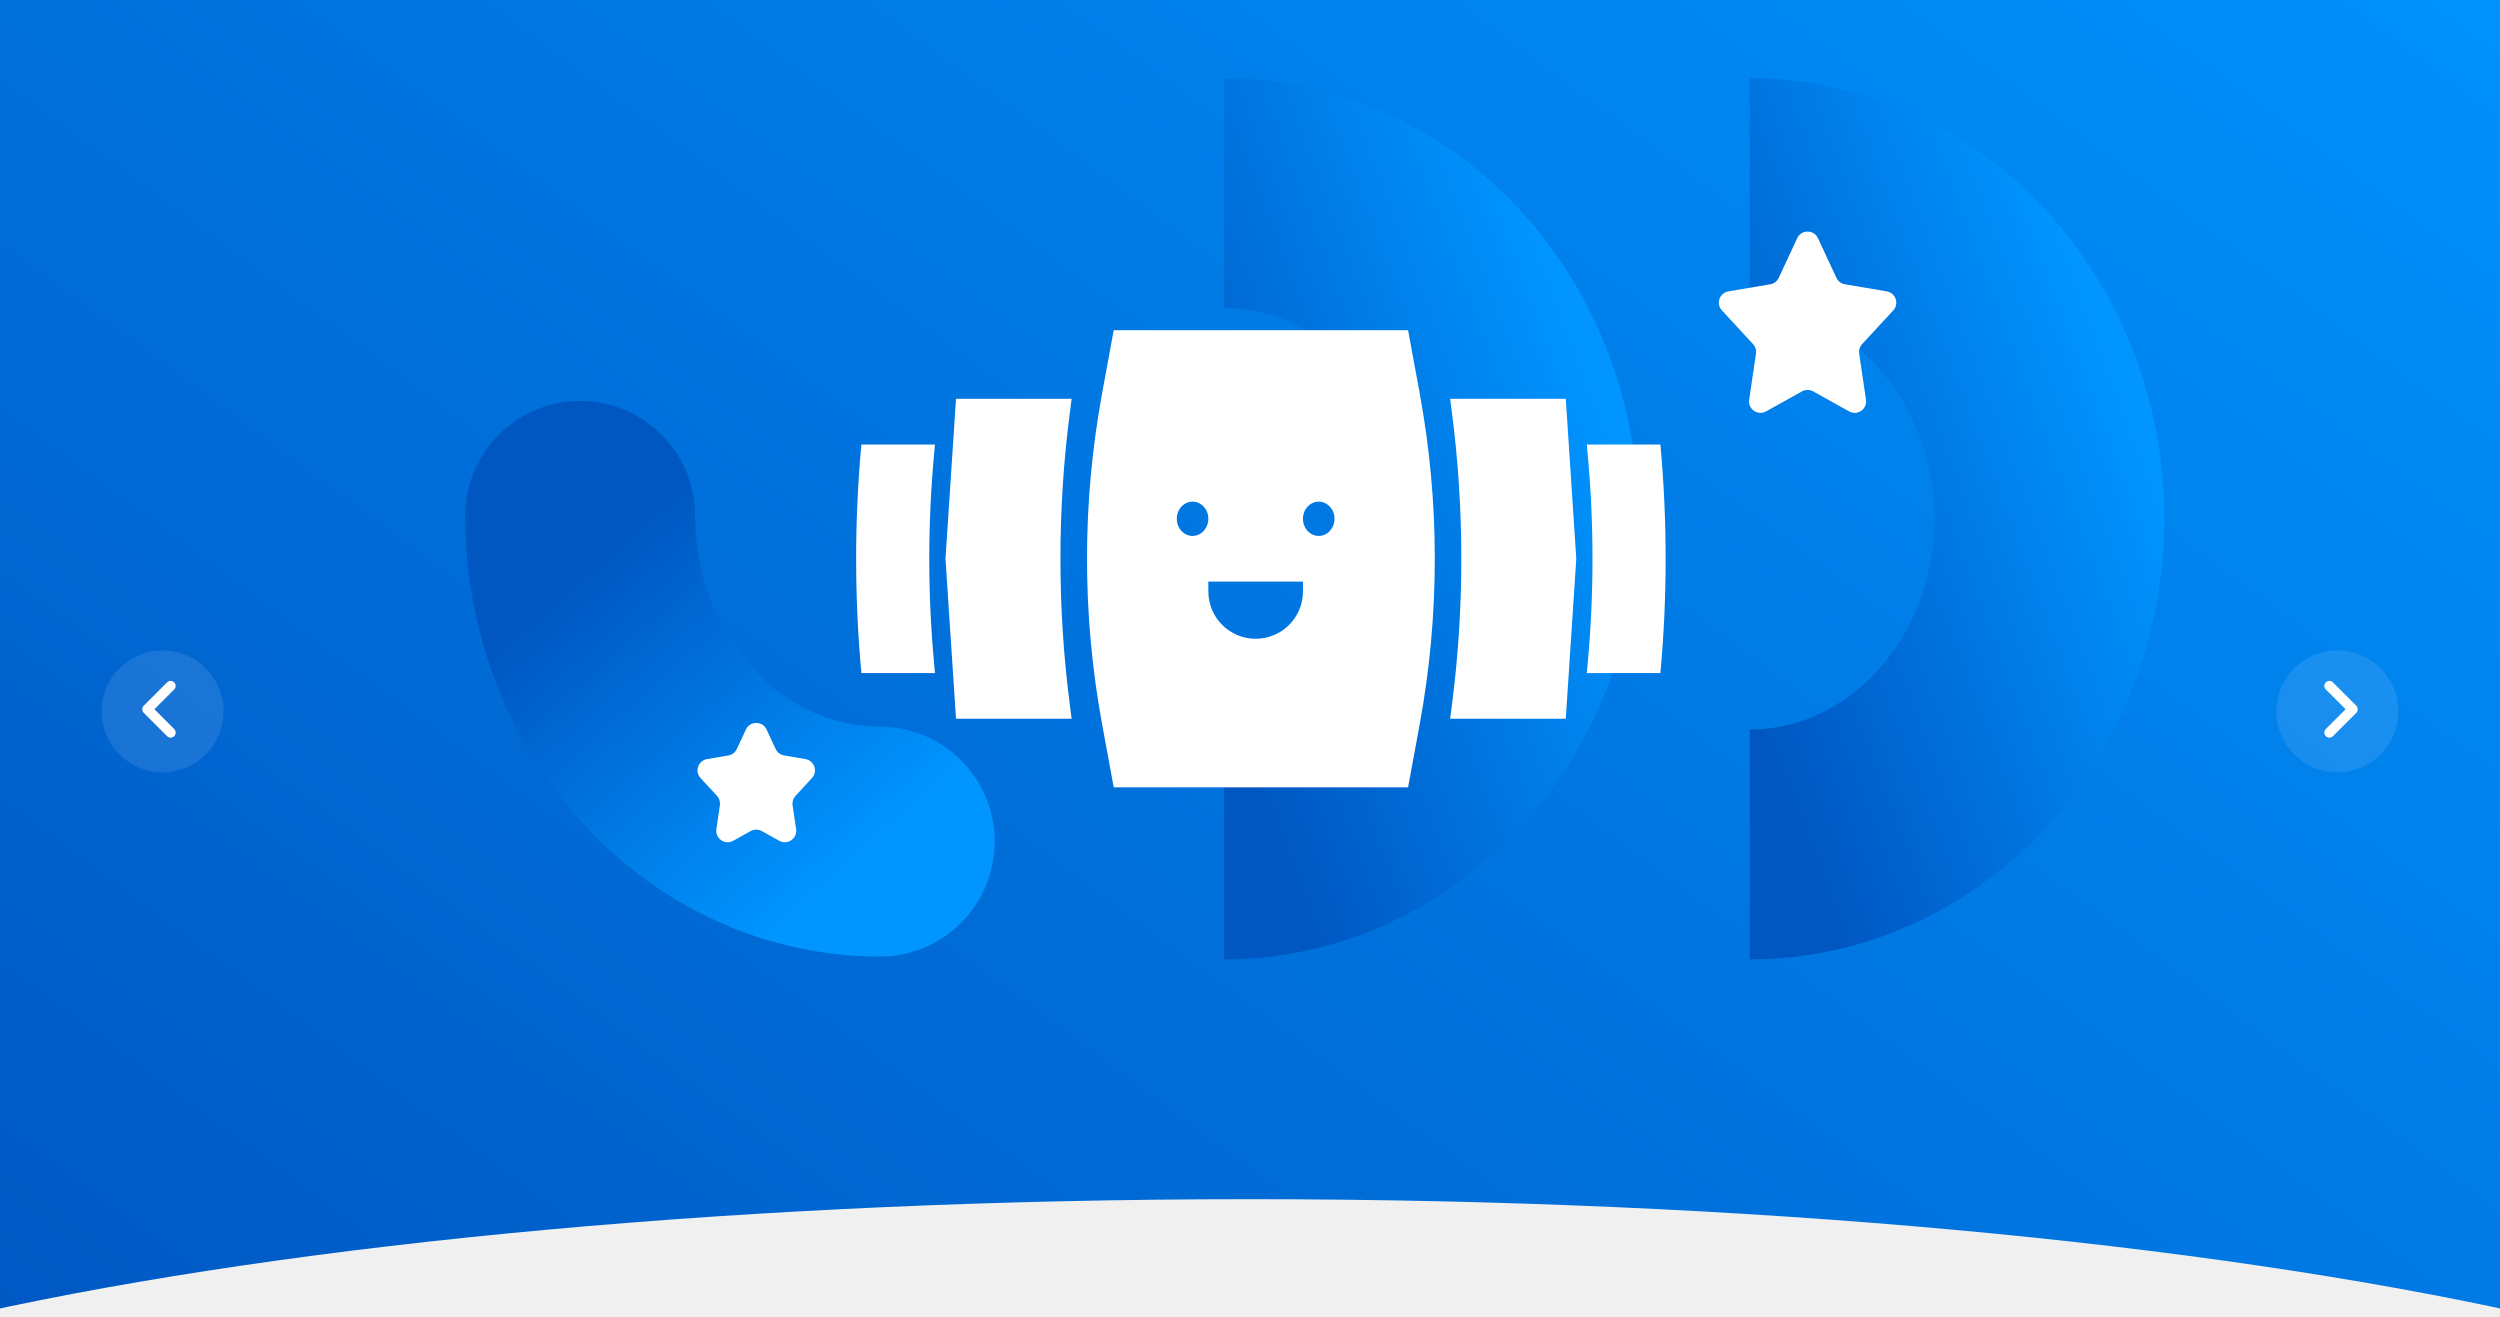
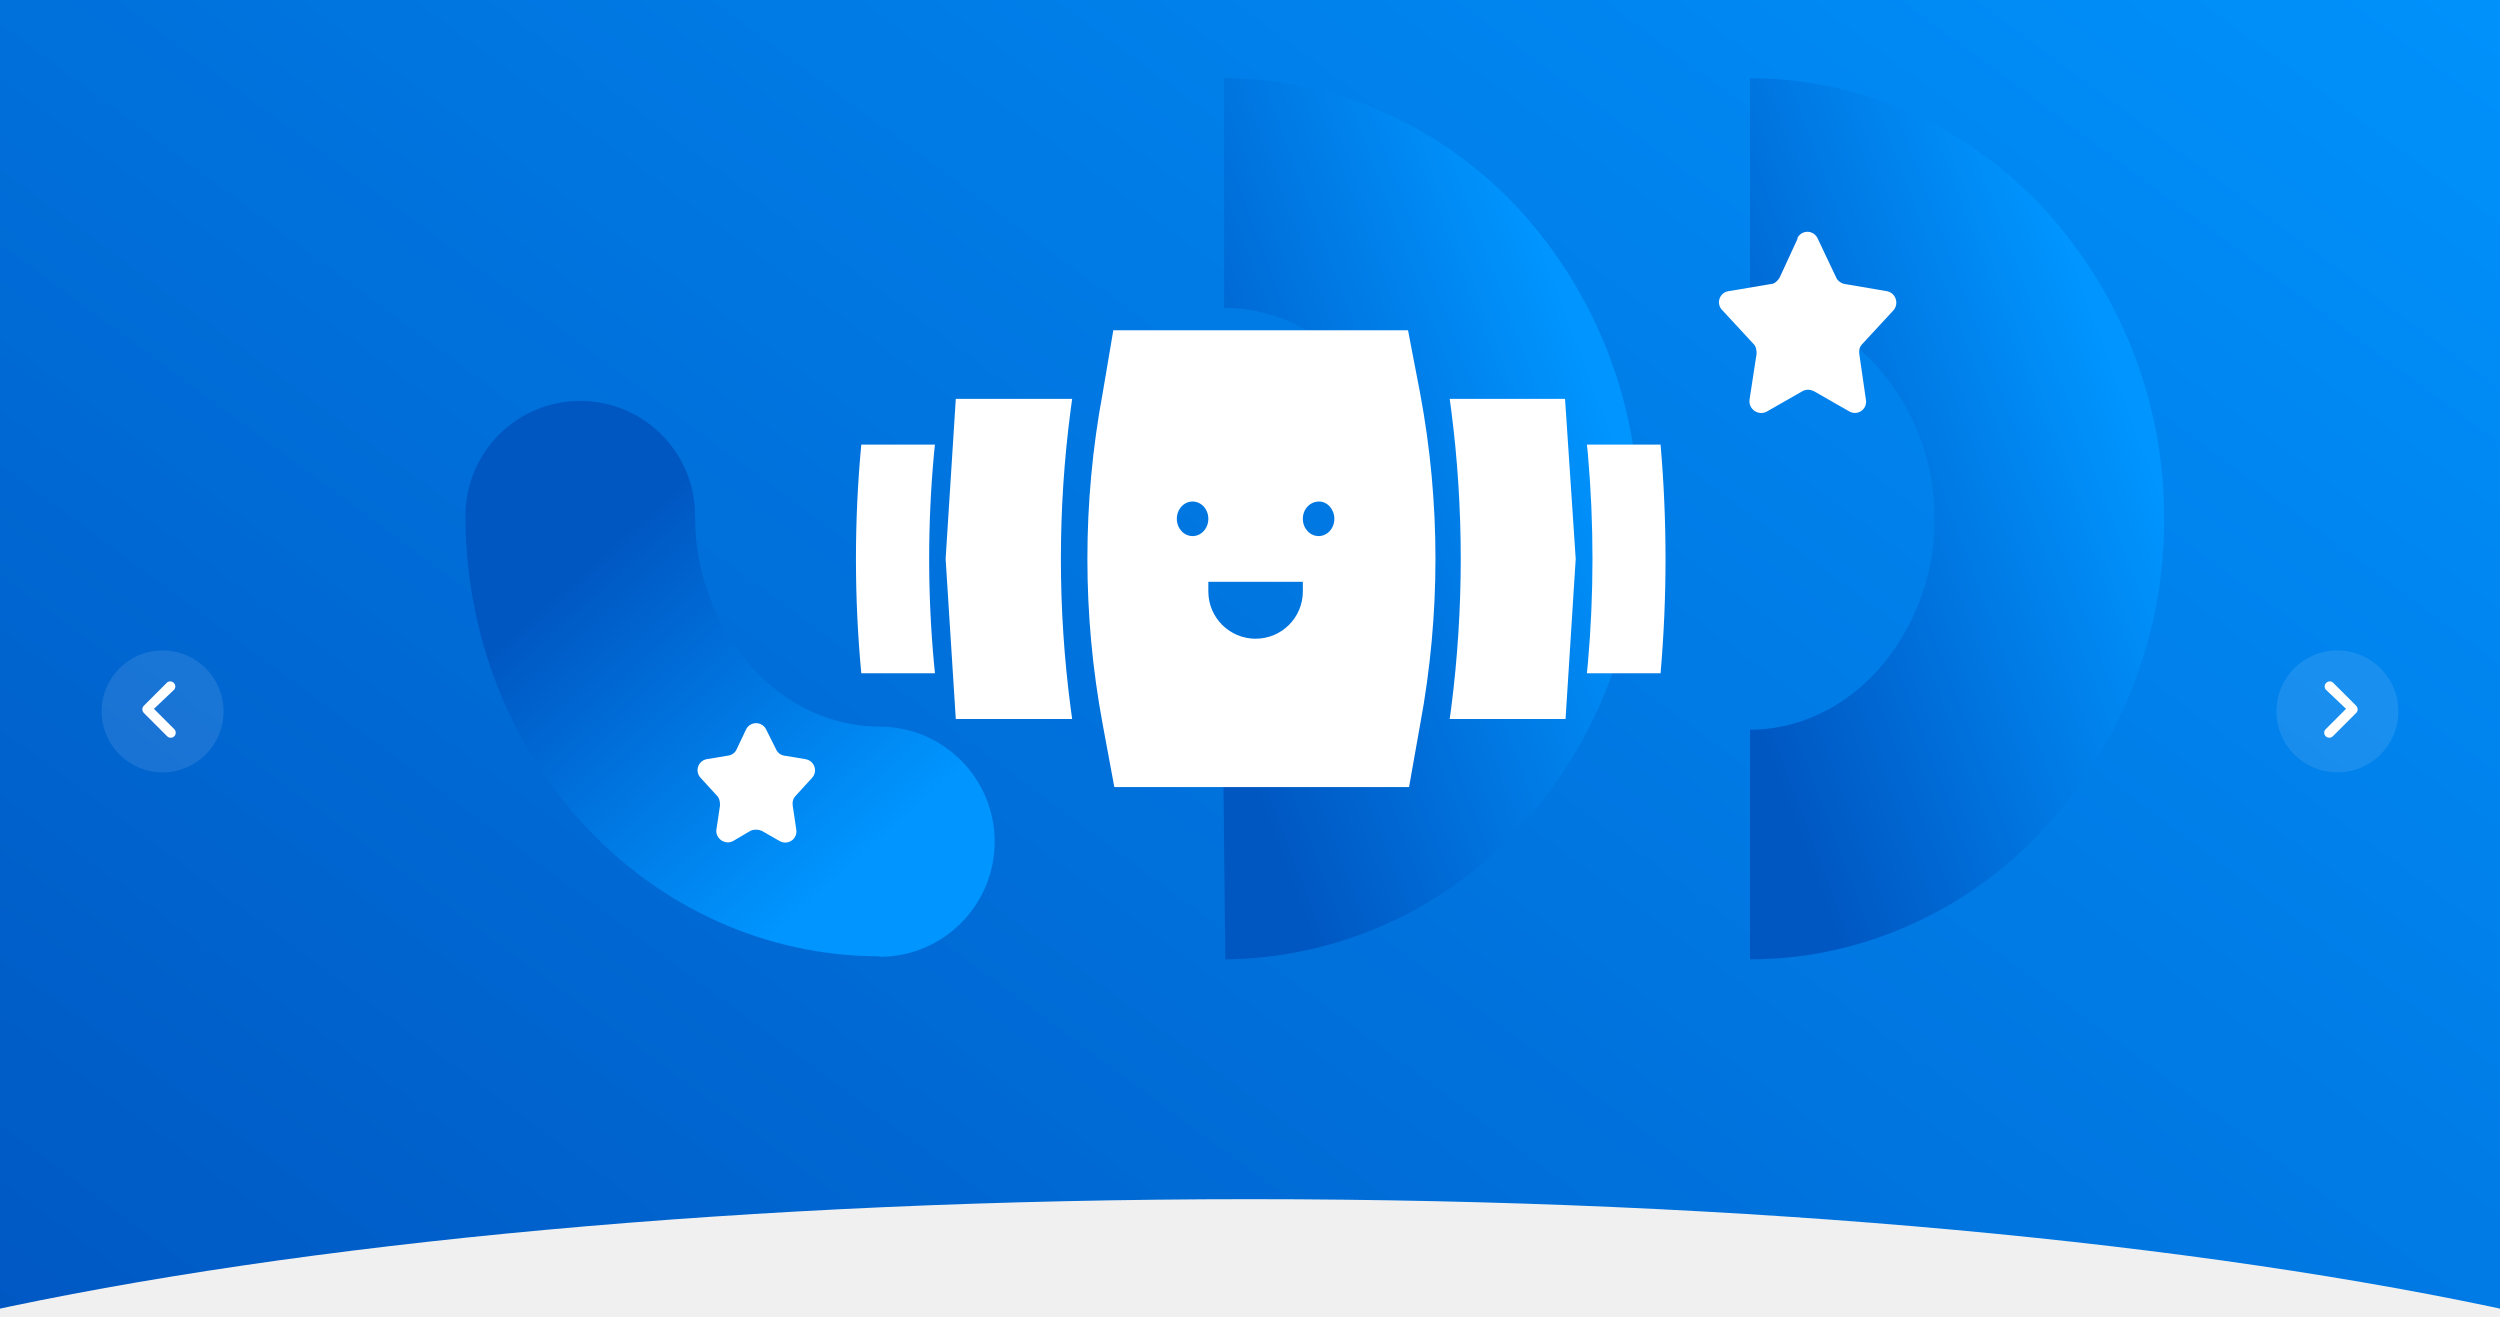
- <svg xmlns="http://www.w3.org/2000/svg" width="492" height="259" viewBox="0 0 492 259" fill="none">
-   <path fill-rule="evenodd" clip-rule="evenodd" d="M-1 0C-2.657 0 -4 1.343 -4 3V258.363C58.589 244.597 147.442 236 246 236C344.558 236 433.411 244.596 496 258.363V3C496 1.343 494.657 0 493 0H-1Z" fill="url(#paint0_linear_776_13891)" />
-   <path d="M344.353 166.19C359.992 166.19 374.99 159.437 386.049 147.417C397.107 135.397 403.32 119.094 403.32 102.095C403.32 85.096 397.107 68.793 386.049 56.773C374.99 44.753 359.992 38 344.353 38" stroke="url(#paint1_linear_776_13891)" stroke-width="45.244" />
-   <path d="M240.901 166.19C256.54 166.19 271.539 159.437 282.597 147.417C293.656 135.397 299.868 119.094 299.868 102.095C299.868 85.096 293.656 68.793 282.597 56.773C271.539 44.753 256.54 38 240.901 38" stroke="url(#paint2_linear_776_13891)" stroke-width="45.244" />
-   <path d="M136.794 101.533C136.794 89.039 126.666 78.911 114.173 78.911C101.679 78.911 91.551 89.039 91.551 101.533L136.794 101.533ZM173.14 188.25C185.634 188.25 195.762 178.122 195.762 165.628C195.762 153.134 185.634 143.006 173.14 143.006L173.14 188.25ZM91.551 101.533C91.551 123.951 99.727 145.792 114.796 162.171L148.092 131.539C141.044 123.878 136.794 113.113 136.794 101.533L91.551 101.533ZM114.796 162.171C129.923 178.614 150.864 188.25 173.14 188.25L173.14 143.006C164.138 143.006 155.082 139.136 148.092 131.539L114.796 162.171Z" fill="url(#paint3_linear_776_13891)" />
-   <path d="M353.694 46.87C354.501 45.139 356.963 45.139 357.77 46.87L361.411 54.677C361.723 55.347 362.344 55.82 363.073 55.944L371.318 57.344C373.078 57.643 373.805 59.776 372.593 61.087L366.458 67.728C365.996 68.228 365.786 68.91 365.885 69.583L367.227 78.671C367.5 80.516 365.538 81.871 363.908 80.964L356.826 77.021C356.146 76.643 355.318 76.643 354.638 77.021L347.556 80.964C345.926 81.871 343.965 80.516 344.237 78.671L345.579 69.583C345.679 68.91 345.468 68.228 345.006 67.728L338.871 61.087C337.659 59.776 338.386 57.643 340.146 57.344L348.391 55.944C349.12 55.82 349.741 55.347 350.053 54.677L353.694 46.87Z" fill="white" />
-   <path d="M146.791 143.575C147.598 141.843 150.06 141.843 150.867 143.575L152.655 147.408C152.967 148.077 153.588 148.551 154.316 148.675L158.511 149.387C160.272 149.686 160.999 151.819 159.787 153.13L156.556 156.627C156.094 157.127 155.884 157.809 155.983 158.482L156.676 163.17C156.948 165.015 154.986 166.371 153.357 165.464L149.923 163.552C149.243 163.174 148.415 163.174 147.735 163.552L144.301 165.464C142.672 166.371 140.71 165.015 140.982 163.17L141.675 158.482C141.774 157.809 141.564 157.127 141.102 156.627L137.871 153.13C136.659 151.819 137.386 149.686 139.146 149.387L143.341 148.675C144.07 148.551 144.691 148.077 145.003 147.408L146.791 143.575Z" fill="white" />
-   <path fill-rule="evenodd" clip-rule="evenodd" d="M277.112 64.989H219.179L216.894 77.409C212.933 98.934 212.933 121.001 216.894 142.525L219.179 154.946H277.112L279.398 142.525C283.358 121.001 283.358 98.934 279.398 77.409L277.112 64.989ZM259.526 105.47C261.24 105.47 262.629 103.959 262.629 102.096C262.629 100.233 261.24 98.723 259.526 98.723C257.812 98.723 256.422 100.233 256.422 102.096C256.422 103.959 257.812 105.47 259.526 105.47ZM234.697 105.47C236.411 105.47 237.801 103.959 237.801 102.096C237.801 100.233 236.411 98.723 234.697 98.723C232.983 98.723 231.594 100.233 231.594 102.096C231.594 103.959 232.983 105.47 234.697 105.47ZM237.801 114.465H256.422V116.399C256.422 121.542 252.254 125.71 247.111 125.71C241.969 125.71 237.801 121.542 237.801 116.399V114.465Z" fill="white" />
-   <path d="M285.385 78.482H308.144L310.213 109.967L308.144 141.453H285.385L285.671 139.273C288.228 119.82 288.228 100.115 285.671 80.662L285.385 78.482Z" fill="white" />
-   <path d="M210.9 78.482H188.141L186.072 109.967L188.141 141.453H210.9L210.613 139.273C208.057 119.82 208.057 100.115 210.613 80.662L210.9 78.482Z" fill="white" />
-   <path d="M312.282 87.478H326.766C328.142 102.439 328.142 117.495 326.766 132.457H312.282L312.456 130.571C313.717 116.864 313.717 103.071 312.456 89.364L312.282 87.478Z" fill="white" />
-   <path d="M184.002 87.478H169.519C168.143 102.439 168.143 117.495 169.519 132.457H184.002L183.829 130.571C182.568 116.864 182.568 103.071 183.829 89.364L184.002 87.478Z" fill="white" />
-   <path d="M448 140C448 133.373 453.373 128 460 128C466.627 128 472 133.373 472 140C472 146.627 466.627 152 460 152C453.373 152 448 146.627 448 140Z" fill="white" fill-opacity="0.1" />
-   <path fill-rule="evenodd" clip-rule="evenodd" d="M463.706 138.876C463.893 139.063 463.999 139.318 463.999 139.583C463.999 139.848 463.893 140.102 463.706 140.29L459.113 144.883C458.927 145.065 458.676 145.167 458.415 145.166C458.154 145.165 457.904 145.06 457.72 144.876C457.535 144.691 457.431 144.442 457.43 144.181C457.429 143.92 457.53 143.669 457.713 143.483L461.613 139.583L457.713 135.683C457.53 135.497 457.429 135.246 457.43 134.985C457.431 134.724 457.535 134.474 457.72 134.29C457.904 134.106 458.154 134.001 458.415 134C458.676 133.999 458.927 134.1 459.113 134.283L463.706 138.876Z" fill="white" />
-   <path d="M20 140C20 133.373 25.373 128 32 128C38.627 128 44 133.373 44 140C44 146.627 38.627 152 32 152C25.373 152 20 146.627 20 140Z" fill="white" fill-opacity="0.1" />
-   <path fill-rule="evenodd" clip-rule="evenodd" d="M28.293 138.876C28.105 139.063 28 139.318 28 139.583C28 139.848 28.105 140.102 28.293 140.29L32.886 144.883C33.072 145.065 33.323 145.167 33.584 145.166C33.845 145.165 34.094 145.06 34.279 144.876C34.463 144.691 34.567 144.442 34.569 144.181C34.57 143.92 34.468 143.669 34.286 143.483L30.386 139.583L34.286 135.683C34.468 135.497 34.57 135.246 34.569 134.985C34.567 134.724 34.463 134.474 34.279 134.29C34.094 134.106 33.845 134.001 33.584 134C33.323 133.999 33.072 134.1 32.886 134.283L28.293 138.876Z" fill="white" />
+ <svg xmlns="http://www.w3.org/2000/svg" width="492" height="259" fill="none">
+   <path fill="url(#a)" fill-rule="evenodd" d="M-1 0a3 3 0 0 0-3 3v255.4C58.6 244.6 147.4 236 246 236s187.4 8.6 250 22.4V3a3 3 0 0 0-3-3H-1Z" clip-rule="evenodd" />
+   <path stroke="url(#b)" stroke-width="45.2" d="M344.4 166.2c15.6 0 30.6-6.8 41.6-18.8a67 67 0 0 0 17.3-45.3A67 67 0 0 0 386 56.8c-11-12-26-18.8-41.6-18.8" />
+   <path stroke="url(#c)" stroke-width="45.2" d="M240.9 166.2a57 57 0 0 0 41.7-18.8 67 67 0 0 0 17.3-45.3 67 67 0 0 0-17.3-45.3c-11-12-26-18.8-41.7-18.8" />
+   <path fill="url(#d)" d="M136.8 101.5a22.6 22.6 0 1 0-45.2 0h45.2Zm36.3 86.8a22.6 22.6 0 1 0 0-45.3v45.3Zm-81.5-86.8c0 22.5 8.1 44.3 23.2 60.7l33.3-30.7a44.4 44.4 0 0 1-11.3-30H91.6Zm23.2 60.7c15.1 16.4 36 26 58.3 26V143c-9 0-18-3.9-25-11.5l-33.3 30.7Z" />
+   <path fill="#fff" d="M353.7 46.9a2.2 2.2 0 0 1 4 0l3.7 7.8c.3.6 1 1.1 1.7 1.2l8.2 1.4c1.8.3 2.5 2.5 1.3 3.8l-6.1 6.6c-.5.5-.7 1.2-.6 1.9l1.3 9A2.2 2.2 0 0 1 364 81l-7-4c-.8-.4-1.6-.4-2.3 0l-7 4c-1.7.9-3.6-.5-3.4-2.3l1.4-9.1c0-.7-.1-1.4-.6-1.9l-6.1-6.6a2.2 2.2 0 0 1 1.2-3.8l8.3-1.4c.7 0 1.3-.6 1.7-1.2l3.6-7.8Zm-206.9 96.7a2.2 2.2 0 0 1 4 0l1.9 3.8c.3.7.9 1.2 1.6 1.3l4.2.7c1.8.3 2.5 2.4 1.3 3.7l-3.2 3.5c-.5.5-.7 1.2-.6 1.9l.7 4.7a2.2 2.2 0 0 1-3.3 2.3l-3.5-2c-.7-.3-1.5-.3-2.2 0l-3.4 2c-1.6.9-3.6-.5-3.3-2.3l.7-4.7c0-.7-.1-1.4-.6-1.9l-3.2-3.5a2.2 2.2 0 0 1 1.2-3.7l4.2-.7c.8-.1 1.4-.6 1.7-1.3l1.8-3.8Z" />
+   <path fill="#fff" fill-rule="evenodd" d="M277.1 65h-58L217 77.4a178 178 0 0 0 0 65.1l2.3 12.4h58l2.2-12.4c4-21.5 4-43.6 0-65L277.1 65Zm-17.6 40.5c1.7 0 3.1-1.5 3.1-3.4s-1.4-3.4-3-3.4c-1.8 0-3.2 1.5-3.2 3.4s1.4 3.4 3.1 3.4Zm-24.8 0c1.7 0 3.1-1.5 3.1-3.4s-1.4-3.4-3.1-3.4c-1.7 0-3.1 1.5-3.1 3.4s1.4 3.4 3.1 3.4Zm3.1 9h18.6v1.9a9.3 9.3 0 1 1-18.6 0v-2Z" clip-rule="evenodd" />
+   <path fill="#fff" d="M285.4 78.5H308l2.1 31.5-2 31.5h-22.8l.3-2.2c2.5-19.5 2.5-39.2 0-58.6l-.3-2.2Zm-74.5 0h-22.8l-2 31.5 2 31.5H211l-.3-2.2a225 225 0 0 1 0-58.6l.3-2.2Zm101.4 9h14.5c1.3 15 1.3 30 0 45h-14.5l.2-2a235 235 0 0 0 0-41.1l-.2-2Zm-128.3 0h-14.5c-1.4 15-1.4 30 0 45H184l-.2-2a224.9 224.9 0 0 1 0-41.1l.2-2Z" />
+   <path fill="#fff" fill-opacity=".1" d="M448 140a12 12 0 1 1 24 0 12 12 0 0 1-24 0Z" />
+   <path fill="#fff" fill-rule="evenodd" d="M463.7 138.9a1 1 0 0 1 0 1.4l-4.6 4.6a1 1 0 0 1-1.7-.7c0-.3.1-.5.3-.7l4-4-4-3.8a1 1 0 0 1 1.4-1.4l4.6 4.6Z" clip-rule="evenodd" />
+   <path fill="#fff" fill-opacity=".1" d="M20 140a12 12 0 1 1 24 0 12 12 0 0 1-24 0Z" />
+   <path fill="#fff" fill-rule="evenodd" d="M28.3 138.9a1 1 0 0 0 0 1.4l4.6 4.6a1 1 0 0 0 1.4 0 1 1 0 0 0 0-1.4l-4-4 4-3.8a1 1 0 0 0-1.4-1.4l-4.6 4.6Z" clip-rule="evenodd" />
  <defs>
-     <linearGradient id="paint0_linear_776_13891" x1="-30" y1="247.905" x2="291.359" y2="-185.869" gradientUnits="userSpaceOnUse">
+     <linearGradient id="a" x1="-30" x2="291.4" y1="247.9" y2="-185.9" gradientUnits="userSpaceOnUse">
      <stop stop-color="#0057C2" />
      <stop offset="1" stop-color="#0095FF" />
    </linearGradient>
-     <linearGradient id="paint1_linear_776_13891" x1="344.353" y1="138.964" x2="429.259" y2="107.084" gradientUnits="userSpaceOnUse">
+     <linearGradient id="b" x1="344.4" x2="429.3" y1="139" y2="107.1" gradientUnits="userSpaceOnUse">
      <stop stop-color="#0057C2" />
      <stop offset="1" stop-color="#0095FF" />
    </linearGradient>
-     <linearGradient id="paint2_linear_776_13891" x1="240.901" y1="138.964" x2="325.807" y2="107.084" gradientUnits="userSpaceOnUse">
+     <linearGradient id="c" x1="240.9" x2="325.8" y1="139" y2="107.1" gradientUnits="userSpaceOnUse">
      <stop stop-color="#0057C2" />
      <stop offset="1" stop-color="#0095FF" />
    </linearGradient>
-     <linearGradient id="paint3_linear_776_13891" x1="126.697" y1="101.533" x2="178.972" y2="160.453" gradientUnits="userSpaceOnUse">
+     <linearGradient id="d" x1="126.7" x2="179" y1="101.5" y2="160.5" gradientUnits="userSpaceOnUse">
      <stop stop-color="#0057C2" />
      <stop offset="1" stop-color="#0095FF" />
    </linearGradient>
  </defs>
</svg>
